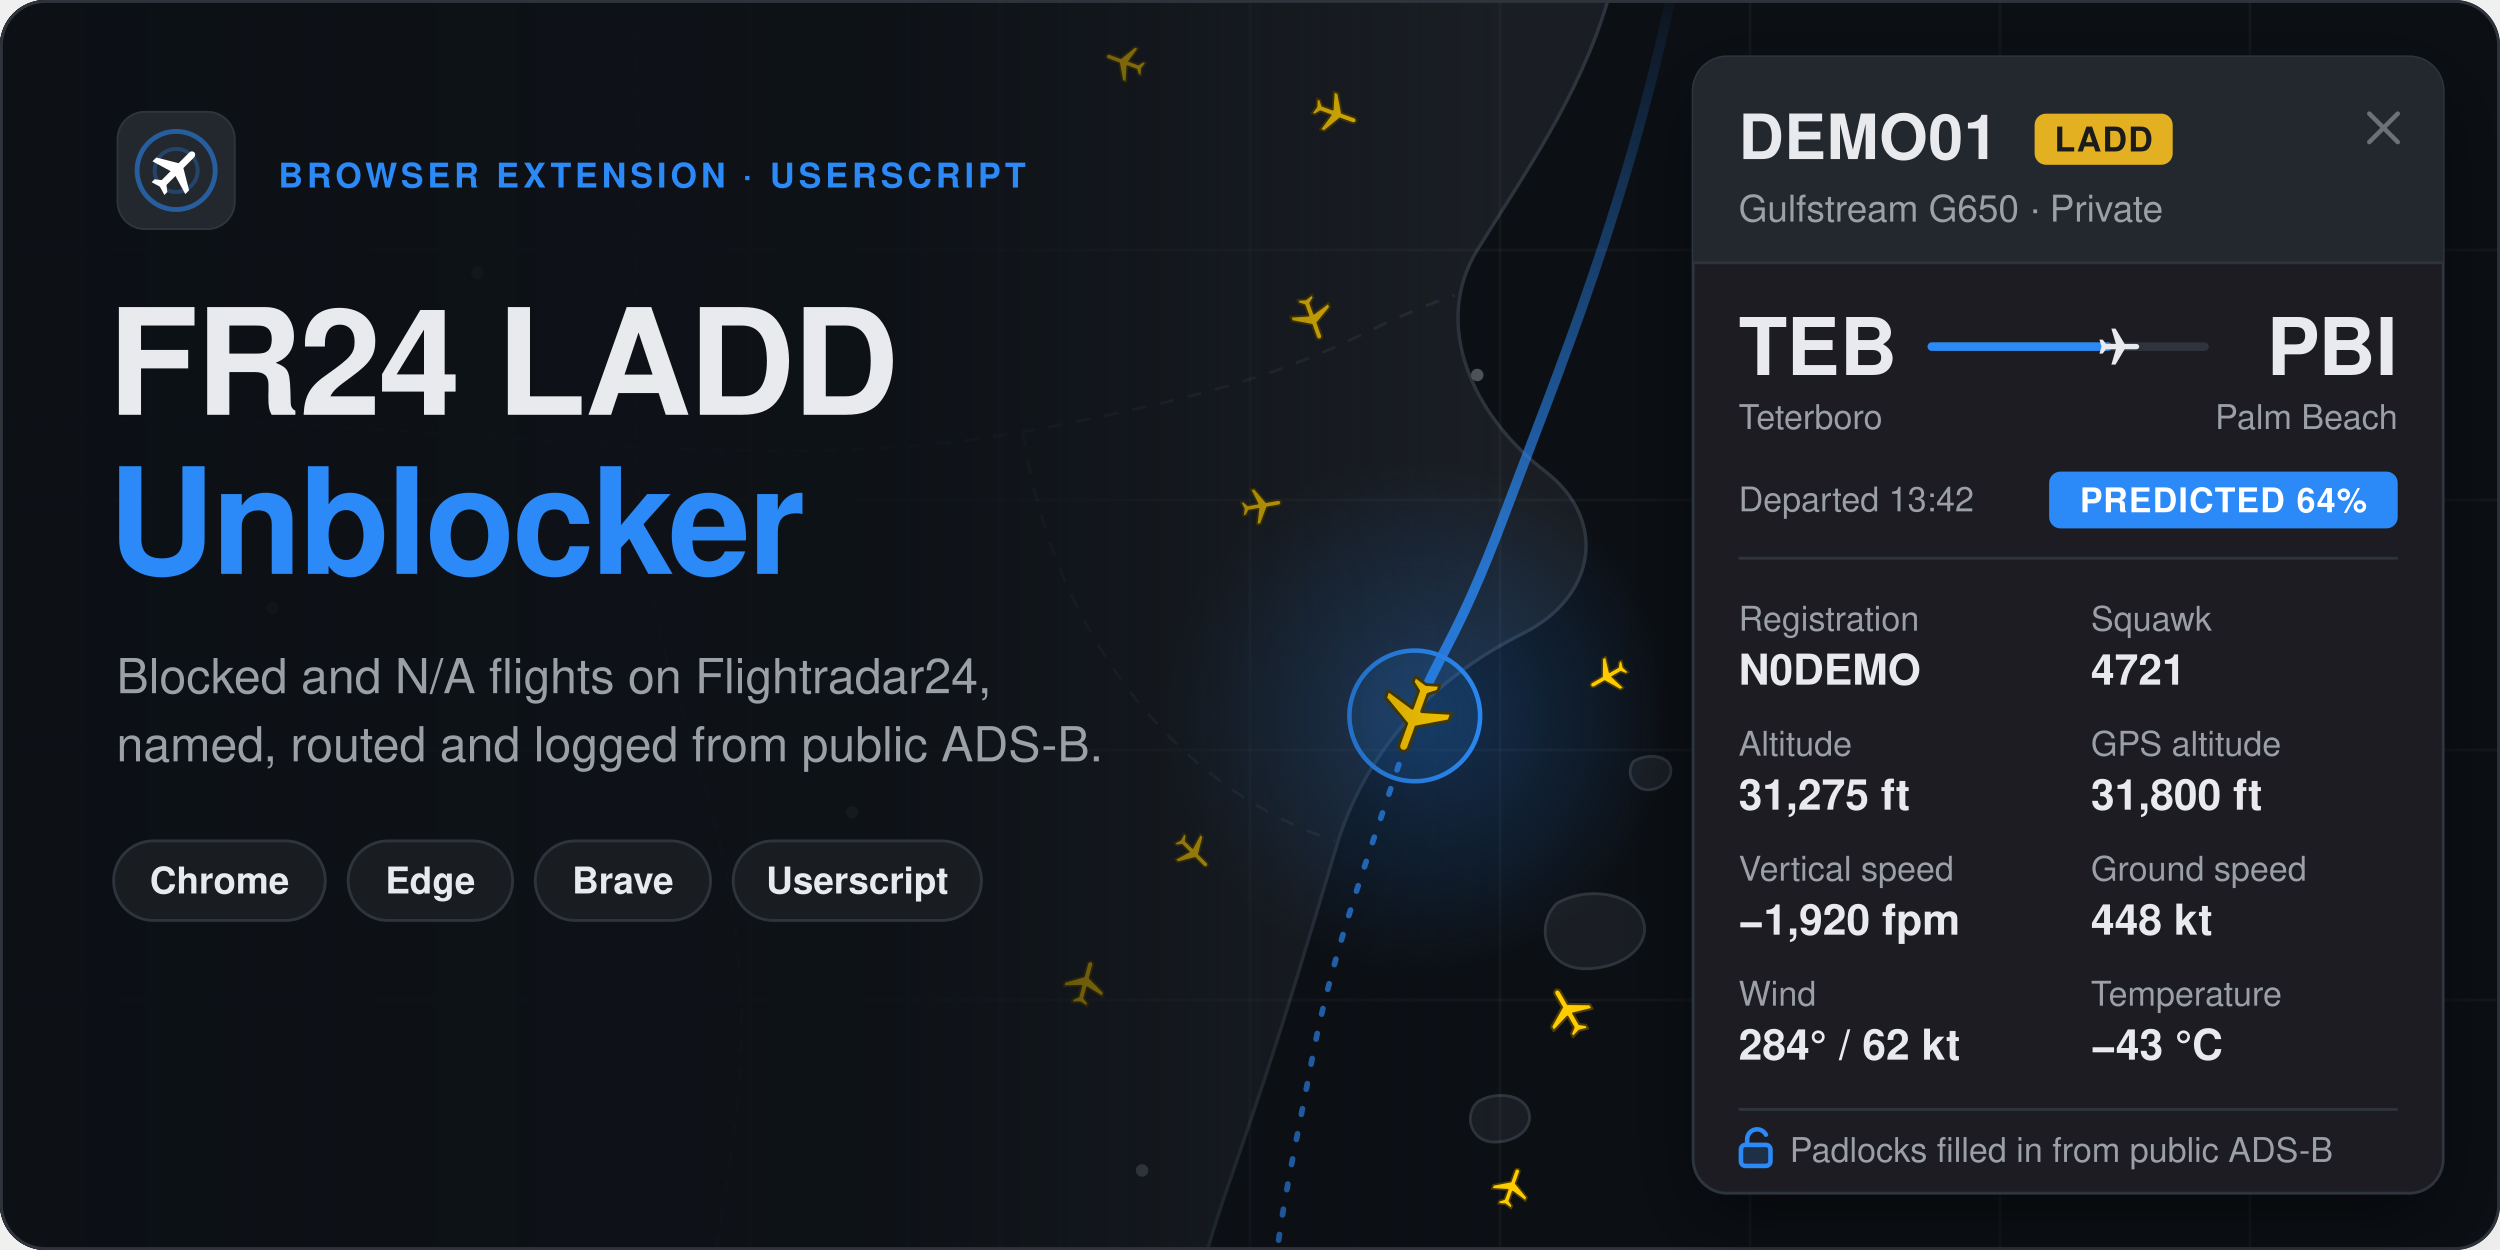
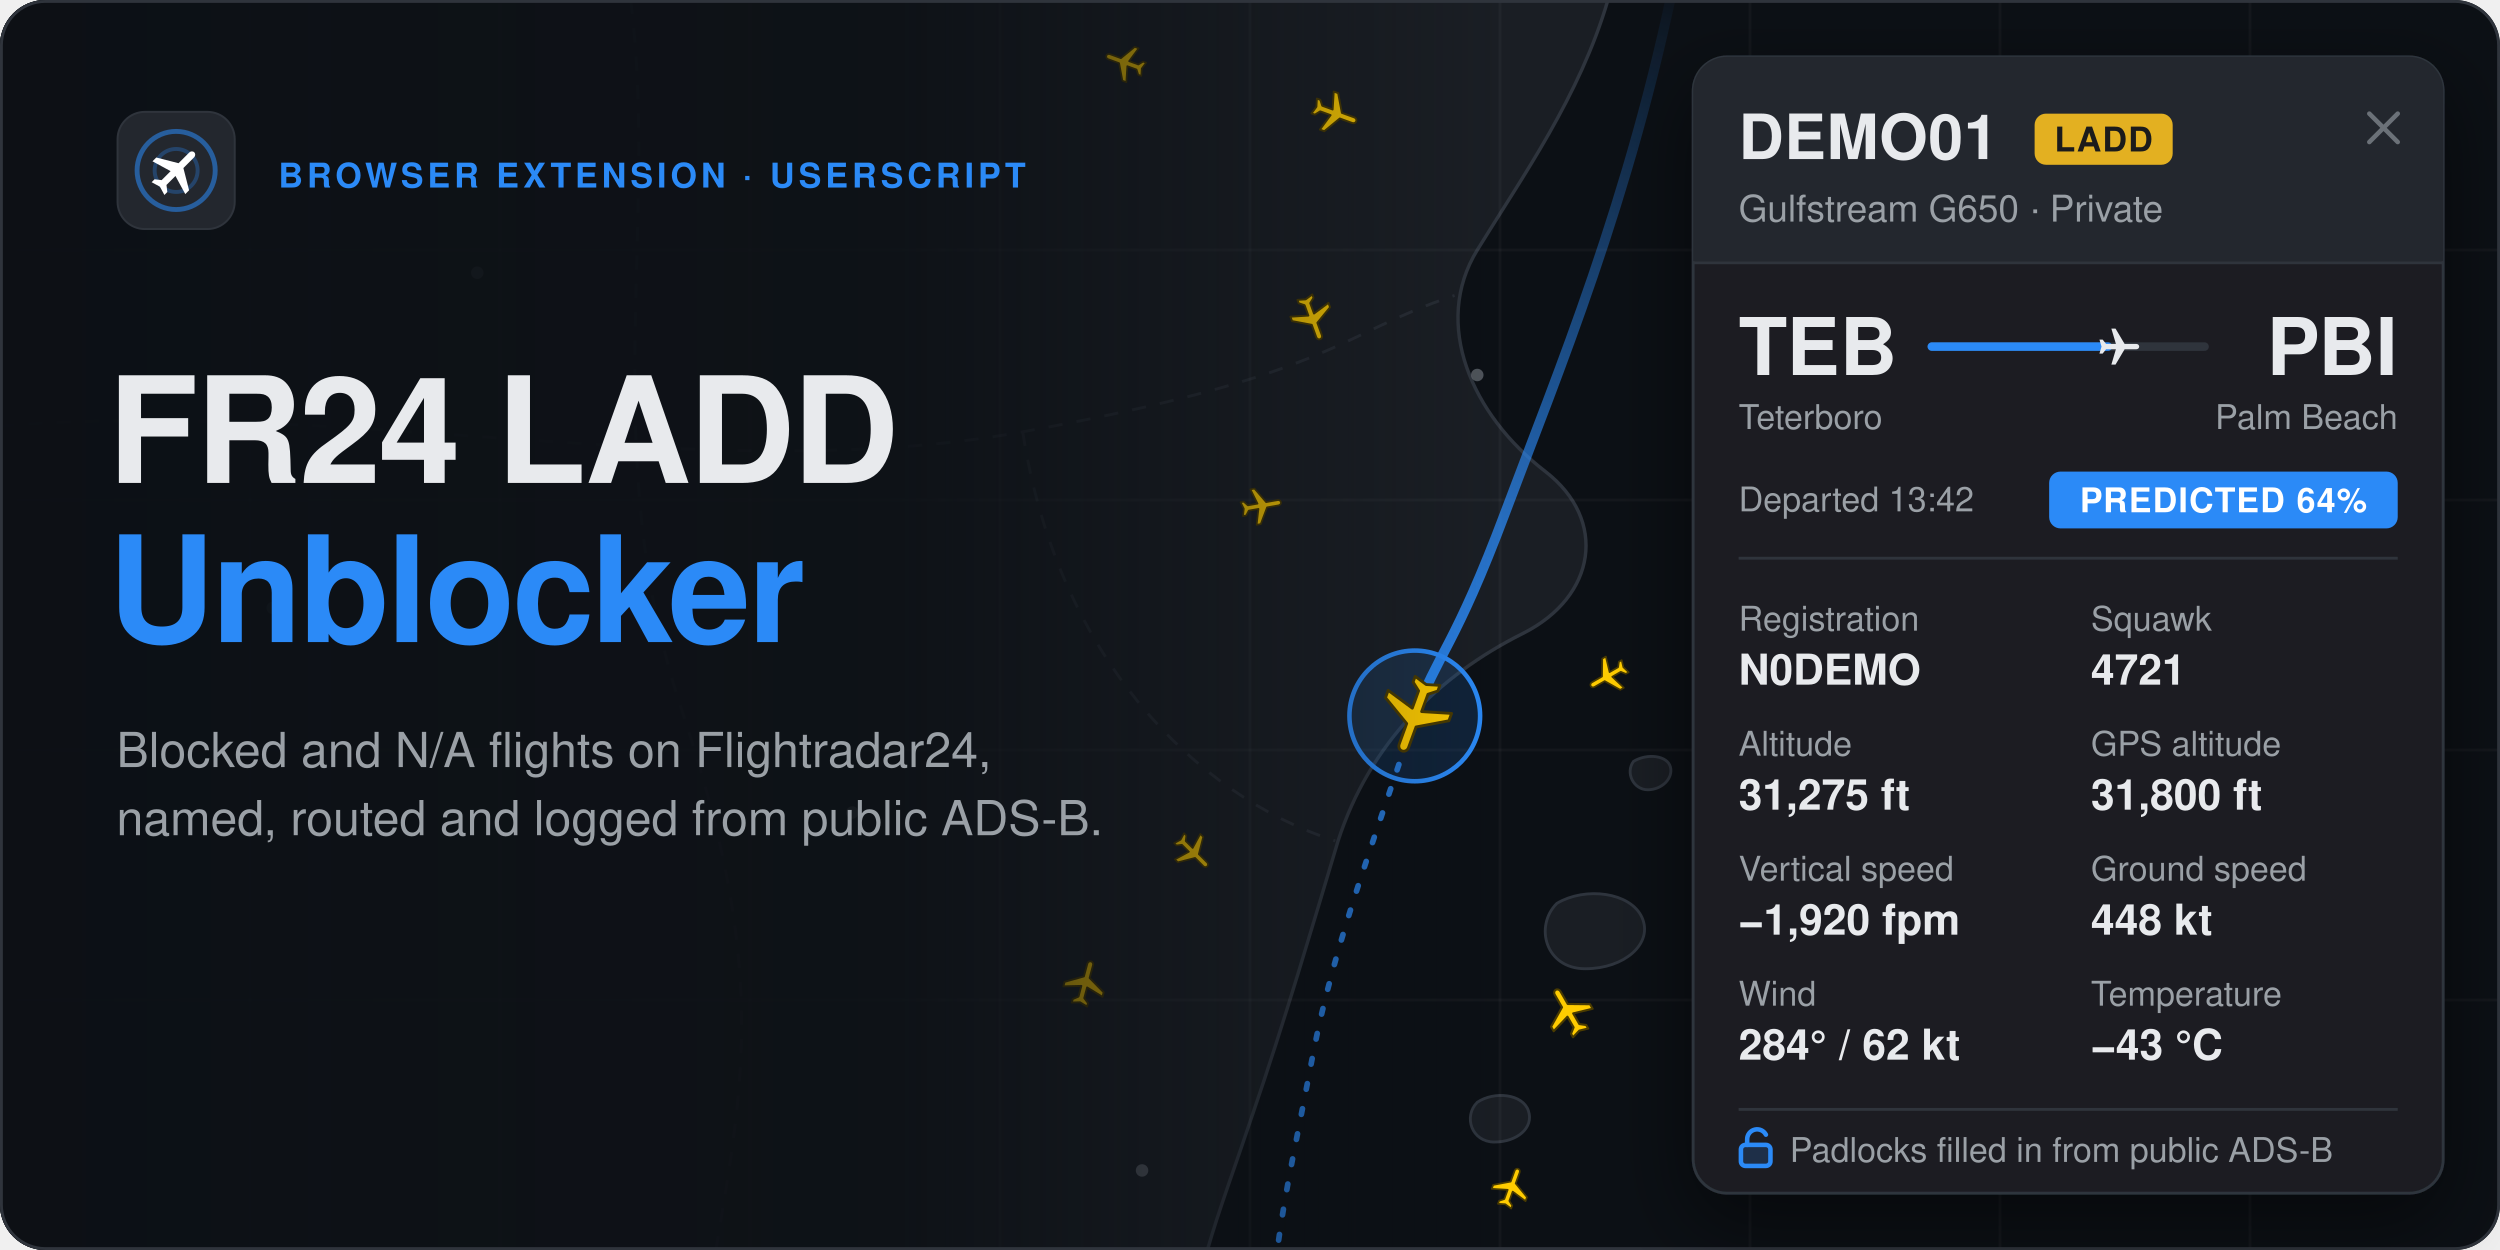
<svg xmlns="http://www.w3.org/2000/svg" width="880" height="440" viewBox="0 0 880 440" role="img" aria-label="FR24 LADD Unblocker: blocked and N/A flights on Flightradar24, named, routed and logged from public ADS-B" font-family="-apple-system, Segoe UI, Helvetica, Arial, sans-serif">
  <defs>
    <symbol id="pl" viewBox="0 0 24 24">
      <path d="M12 1.5C11.2 1.5 10.6 2.2 10.6 3V9.2L2.5 14V16.2L10.6 13.8V19L8.3 20.8V22.5L12 21.4L15.7 22.5V20.8L13.4 19V13.8L21.5 16.2V14L13.4 9.2V3C13.4 2.2 12.8 1.5 12 1.5Z" />
    </symbol>
    <clipPath id="clip">
      <rect x="0" y="0" width="880" height="440" rx="16" />
    </clipPath>
    <linearGradient id="scrim" x1="0" y1="0" x2="1" y2="0">
      <stop offset="0" stop-color="#0c1015" stop-opacity="0.97" />
      <stop offset="0.36" stop-color="#0c1015" stop-opacity="0.86" />
      <stop offset="0.6" stop-color="#0c1015" stop-opacity="0" />
    </linearGradient>
    <linearGradient id="trail" gradientUnits="userSpaceOnUse" x1="590" y1="-10" x2="498" y2="252">
      <stop offset="0" stop-color="#2b8af7" stop-opacity="0" />
      <stop offset="1" stop-color="#2b8af7" stop-opacity="1" />
    </linearGradient>
    <radialGradient id="glow" cx="498" cy="252" r="90" gradientUnits="userSpaceOnUse">
      <stop offset="0" stop-color="#2b8af7" stop-opacity="0.28" />
      <stop offset="1" stop-color="#2b8af7" stop-opacity="0" />
    </radialGradient>
    <filter id="sh" x="-20%" y="-20%" width="140%" height="140%">
      <feDropShadow dx="0" dy="10" stdDeviation="14" flood-color="#000" flood-opacity="0.5" />
    </filter>
  </defs>
  <g clip-path="url(#clip)">
    <rect x="0" width="880" height="440" fill="#0c1015" />
    <path d="M0 0H566C556 34 536 62 520 88C504 114 518 146 544 166C566 183 562 210 536 223C506 238 482 262 471 296C462 326 452 360 441 392C435 410 429 426 425 440H0Z" fill="#1a1e24" stroke="#2e343d" stroke-width="1.2" />
    <path d="M548 318c10-6 26-4 30 5s-6 18-20 18-18-15-10-23z" fill="#1a1e24" stroke="#2e343d" stroke-width="1" />
    <path d="M520 388c6-4 16-3 18 3s-4 11-12 11-11-9-6-14z" fill="#1a1e24" stroke="#2e343d" stroke-width="1" />
    <path d="M575 268c5-3 12-2 13 2s-3 8-8 8-8-6-5-10z" fill="#1a1e24" stroke="#2e343d" stroke-width="1" />
    <g fill="none" stroke="#282d35" stroke-width="1" stroke-dasharray="5 5">
      <path d="M0 150C120 140 250 172 360 152S470 118 512 104" />
      <path d="M222 0C232 80 210 160 240 250S262 380 252 440" />
      <path d="M360 152C372 230 420 280 470 296" />
    </g>
    <g stroke="#ffffff" stroke-opacity="0.035" stroke-width="1">
      <path d="M88 0V440" />
      <path d="M176 0V440" />
      <path d="M264 0V440" />
      <path d="M352 0V440" />
      <path d="M440 0V440" />
      <path d="M528 0V440" />
      <path d="M616 0V440" />
      <path d="M704 0V440" />
      <path d="M792 0V440" />
      <path d="M0 88H880" />
      <path d="M0 176H880" />
      <path d="M0 264H880" />
      <path d="M0 352H880" />
    </g>
    <circle cx="96" cy="214" r="2.2" fill="#6b7178" fill-opacity="0.7" />
    <circle cx="300" cy="286" r="2.2" fill="#6b7178" fill-opacity="0.7" />
    <circle cx="168" cy="96" r="2.2" fill="#6b7178" fill-opacity="0.7" />
    <circle cx="402" cy="412" r="2.2" fill="#6b7178" fill-opacity="0.7" />
    <circle cx="520" cy="132" r="2.2" fill="#6b7178" fill-opacity="0.7" />
-     <circle cx="498" cy="252" r="90" fill="url(#glow)" />
    <path d="M590 -10C574 70 548 132 530 180S506 230 498 252" fill="none" stroke="url(#trail)" stroke-width="3.5" stroke-linecap="round" />
    <path d="M498 252C486 290 470 330 462 372S452 420 448 452" fill="none" stroke="#2b8af7" stroke-width="2" stroke-dasharray="2 7" stroke-linecap="round" stroke-opacity="0.85" />
    <use href="#pl" x="-9" y="-9" width="18" height="18" transform="translate(382 346) rotate(15)" fill="#ffcc00" stroke="#4a3b00" stroke-width="0.9" stroke-linejoin="round" />
    <use href="#pl" x="-9" y="-9" width="18" height="18" transform="translate(462 112) rotate(160)" fill="#ffcc00" stroke="#4a3b00" stroke-width="0.9" stroke-linejoin="round" />
    <use href="#pl" x="-8" y="-8" width="16" height="16" transform="translate(444 178) rotate(80)" fill="#ffcc00" stroke="#4a3b00" stroke-width="0.9" stroke-linejoin="round" />
    <use href="#pl" x="-10" y="-10" width="20" height="20" transform="translate(552 356) rotate(330)" fill="#ffcc00" stroke="#4a3b00" stroke-width="0.9" stroke-linejoin="round" />
    <use href="#pl" x="-9" y="-9" width="18" height="18" transform="translate(470 40) rotate(110)" fill="#ffcc00" stroke="#4a3b00" stroke-width="0.9" stroke-linejoin="round" />
    <use href="#pl" x="-8" y="-8" width="16" height="16" transform="translate(566 238) rotate(240)" fill="#ffcc00" stroke="#4a3b00" stroke-width="0.9" stroke-linejoin="round" />
    <use href="#pl" x="-8" y="-8" width="16" height="16" transform="translate(396 22) rotate(290)" fill="#ffcc00" stroke="#4a3b00" stroke-width="0.9" stroke-linejoin="round" />
    <use href="#pl" x="-8" y="-8" width="16" height="16" transform="translate(532 418) rotate(20)" fill="#ffcc00" stroke="#4a3b00" stroke-width="0.9" stroke-linejoin="round" />
    <use href="#pl" x="-8" y="-8" width="16" height="16" transform="translate(420 300) rotate(135)" fill="#ffcc00" stroke="#4a3b00" stroke-width="0.9" stroke-linejoin="round" />
    <circle cx="498" cy="252" r="23" fill="#2b8af7" fill-opacity="0.16" stroke="#2b8af7" stroke-width="1.6" />
    <use href="#pl" x="-15" y="-15" width="30" height="30" transform="translate(498 252) rotate(200)" fill="#ffcc00" stroke="#4a3b00" stroke-width="0.8" stroke-linejoin="round" />
    <rect width="880" height="440" fill="url(#scrim)" />
  </g>
  <rect x="0.5" y="0.5" width="879" height="439" rx="15.5" fill="none" stroke="#2f343c" />
  <g transform="translate(40 38) scale(0.17188)">
    <rect x="8" y="8" width="240" height="240" rx="56" fill="#23272e" stroke="#2f343c" stroke-width="4" />
    <circle cx="128" cy="128" r="80" fill="none" stroke="#2b8af7" stroke-opacity="0.55" stroke-width="10" />
    <circle cx="128" cy="128" r="44" fill="none" stroke="#2b8af7" stroke-opacity="0.3" stroke-width="8" />
    <use href="#pl" x="-60" y="-60" width="120" height="120" transform="translate(128 128) rotate(45)" fill="#ffffff" />
  </g>
  <text x="98" y="66" font-size="12" fill="#2b8af7" font-weight="700" letter-spacing="1.4">BROWSER EXTENSION  ·  USERSCRIPT</text>
-   <text x="38" y="146" font-size="52" fill="#e8eaed" font-weight="800" letter-spacing="-1">FR24 LADD</text>
-   <text x="38" y="202" font-size="52" fill="#2b8af7" font-weight="800" letter-spacing="-1">Unblocker</text>
-   <text x="41" y="244" font-size="17" fill="#9aa0a6">Blocked and N/A flights on Flightradar24,</text>
-   <text x="41" y="268" font-size="17" fill="#9aa0a6">named, routed and logged from public ADS-B.</text>
-   <rect x="40" y="296" width="74.5" height="28" rx="14" fill="#1b1e23" fill-opacity="0.9" stroke="#2f343c" />
-   <text x="77.27" y="314.5" font-size="13" fill="#e8eaed" font-weight="600" text-anchor="middle">Chrome</text>
-   <rect x="122.539" y="296" width="57.9" height="28" rx="14" fill="#1b1e23" fill-opacity="0.9" stroke="#2f343c" />
-   <text x="151.476" y="314.5" font-size="13" fill="#e8eaed" font-weight="600" text-anchor="middle">Edge</text>
-   <rect x="188.412" y="296" width="61.7" height="28" rx="14" fill="#1b1e23" fill-opacity="0.9" stroke="#2f343c" />
-   <text x="219.239" y="314.5" font-size="13" fill="#e8eaed" font-weight="600" text-anchor="middle">Brave</text>
-   <rect x="258.066" y="296" width="87.4" height="28" rx="14" fill="#1b1e23" fill-opacity="0.9" stroke="#2f343c" />
-   <text x="301.778" y="314.5" font-size="13" fill="#e8eaed" font-weight="600" text-anchor="middle">Userscript</text>
+   <text x="38" y="170" font-size="52" fill="#e8eaed" font-weight="800" letter-spacing="-1">FR24 LADD</text>
+   <text x="38" y="226" font-size="52" fill="#2b8af7" font-weight="800" letter-spacing="-1">Unblocker</text>
+   <text x="41" y="270" font-size="17" fill="#9aa0a6">Blocked and N/A flights on Flightradar24,</text>
+   <text x="41" y="294" font-size="17" fill="#9aa0a6">named, routed and logged from public ADS-B.</text>
  <g transform="translate(596 20)">
    <rect width="264" height="400" rx="12" fill="#1b1e23" stroke="#2f343c" filter="url(#sh)" />
    <path d="M0 12A12 12 0 0 1 12 0H252A12 12 0 0 1 264 12V72H0Z" fill="#23272e" />
    <path d="M0 72.5H264" stroke="#2f343c" />
    <text x="16" y="36" font-size="22" fill="#e8eaed" font-weight="800" letter-spacing="0.2">DEMO01</text>
    <rect x="120.187" y="20" width="48.6" height="18" rx="4" fill="#e3b021" />
    <text x="144.482" y="33.32" font-size="12" fill="#1b1b1b" font-weight="700" text-anchor="middle" letter-spacing="0.4">LADD</text>
    <text x="16" y="58" font-size="13" fill="#9aa0a6">Gulfstream G650  ·  Private</text>
    <path d="M238 20l10 10M248 20l-10 10" stroke="#6b7178" stroke-width="1.6" stroke-linecap="round" />
    <text x="16" y="112" font-size="28" fill="#e8eaed" font-weight="800">TEB</text>
    <text x="16" y="131" font-size="12" fill="#9aa0a6">Teterboro</text>
    <text x="248" y="112" font-size="28" fill="#e8eaed" font-weight="800" text-anchor="end">PBI</text>
    <text x="248" y="131" font-size="12" fill="#9aa0a6" text-anchor="end">Palm Beach</text>
    <path d="M84 102H180" stroke="#2f343c" stroke-width="3" stroke-linecap="round" />
    <path d="M84 102H146" stroke="#2b8af7" stroke-width="3" stroke-linecap="round" />
    <use href="#pl" x="-8" y="-8" width="16" height="16" transform="translate(150 102) rotate(90)" fill="#e8eaed" />
    <text x="16" y="160" font-size="12" fill="#9aa0a6">Departed 13:42</text>
    <g transform="translate(125.3 146)">
      <rect x="0" y="0" width="122.7" height="20" rx="4" fill="#2b8af7" />
      <text x="61.359" y="14.32" font-size="12" fill="#ffffff" font-weight="700" text-anchor="middle" letter-spacing="0.4">PREDICTED 64%</text>
    </g>
    <path d="M16 176.5H248" stroke="#2f343c" />
    <text x="16" y="202" font-size="12" fill="#9aa0a6">Registration</text>
    <text x="16" y="221" font-size="15" fill="#e8eaed" font-weight="700">N0DEMO</text>
    <text x="140" y="202" font-size="12" fill="#9aa0a6">Squawk</text>
    <text x="140" y="221" font-size="15" fill="#e8eaed" font-weight="700">4721</text>
    <text x="16" y="246" font-size="12" fill="#9aa0a6">Altitude</text>
    <text x="16" y="265" font-size="15" fill="#e8eaed" font-weight="700">31,275 ft</text>
    <text x="140" y="246" font-size="12" fill="#9aa0a6">GPS altitude</text>
    <text x="140" y="265" font-size="15" fill="#e8eaed" font-weight="700">31,800 ft</text>
    <text x="16" y="290" font-size="12" fill="#9aa0a6">Vertical speed</text>
    <text x="16" y="309" font-size="15" fill="#e8eaed" font-weight="700">−1,920 fpm</text>
    <text x="140" y="290" font-size="12" fill="#9aa0a6">Ground speed</text>
    <text x="140" y="309" font-size="15" fill="#e8eaed" font-weight="700">448 kt</text>
    <text x="16" y="334" font-size="12" fill="#9aa0a6">Wind</text>
    <text x="16" y="353" font-size="15" fill="#e8eaed" font-weight="700">284° / 62 kt</text>
    <text x="140" y="334" font-size="12" fill="#9aa0a6">Temperature</text>
    <text x="140" y="353" font-size="15" fill="#e8eaed" font-weight="700">−43 °C</text>
    <path d="M16 370.5H248" stroke="#2f343c" />
    <g transform="translate(16 377) scale(1.0)" fill="none" stroke="#2b8af7" stroke-width="1.6" stroke-linecap="round">
      <path d="M3 6V4a3.5 3.5 0 0 1 6.6-1.6" />
      <rect x="0.8" y="6" width="10.4" height="7.4" rx="1.6" fill="#2b8af7" fill-opacity="0.18" />
    </g>
    <text x="34" y="389" font-size="12" fill="#9aa0a6">Padlocks filled in from public ADS-B</text>
  </g>
</svg>
